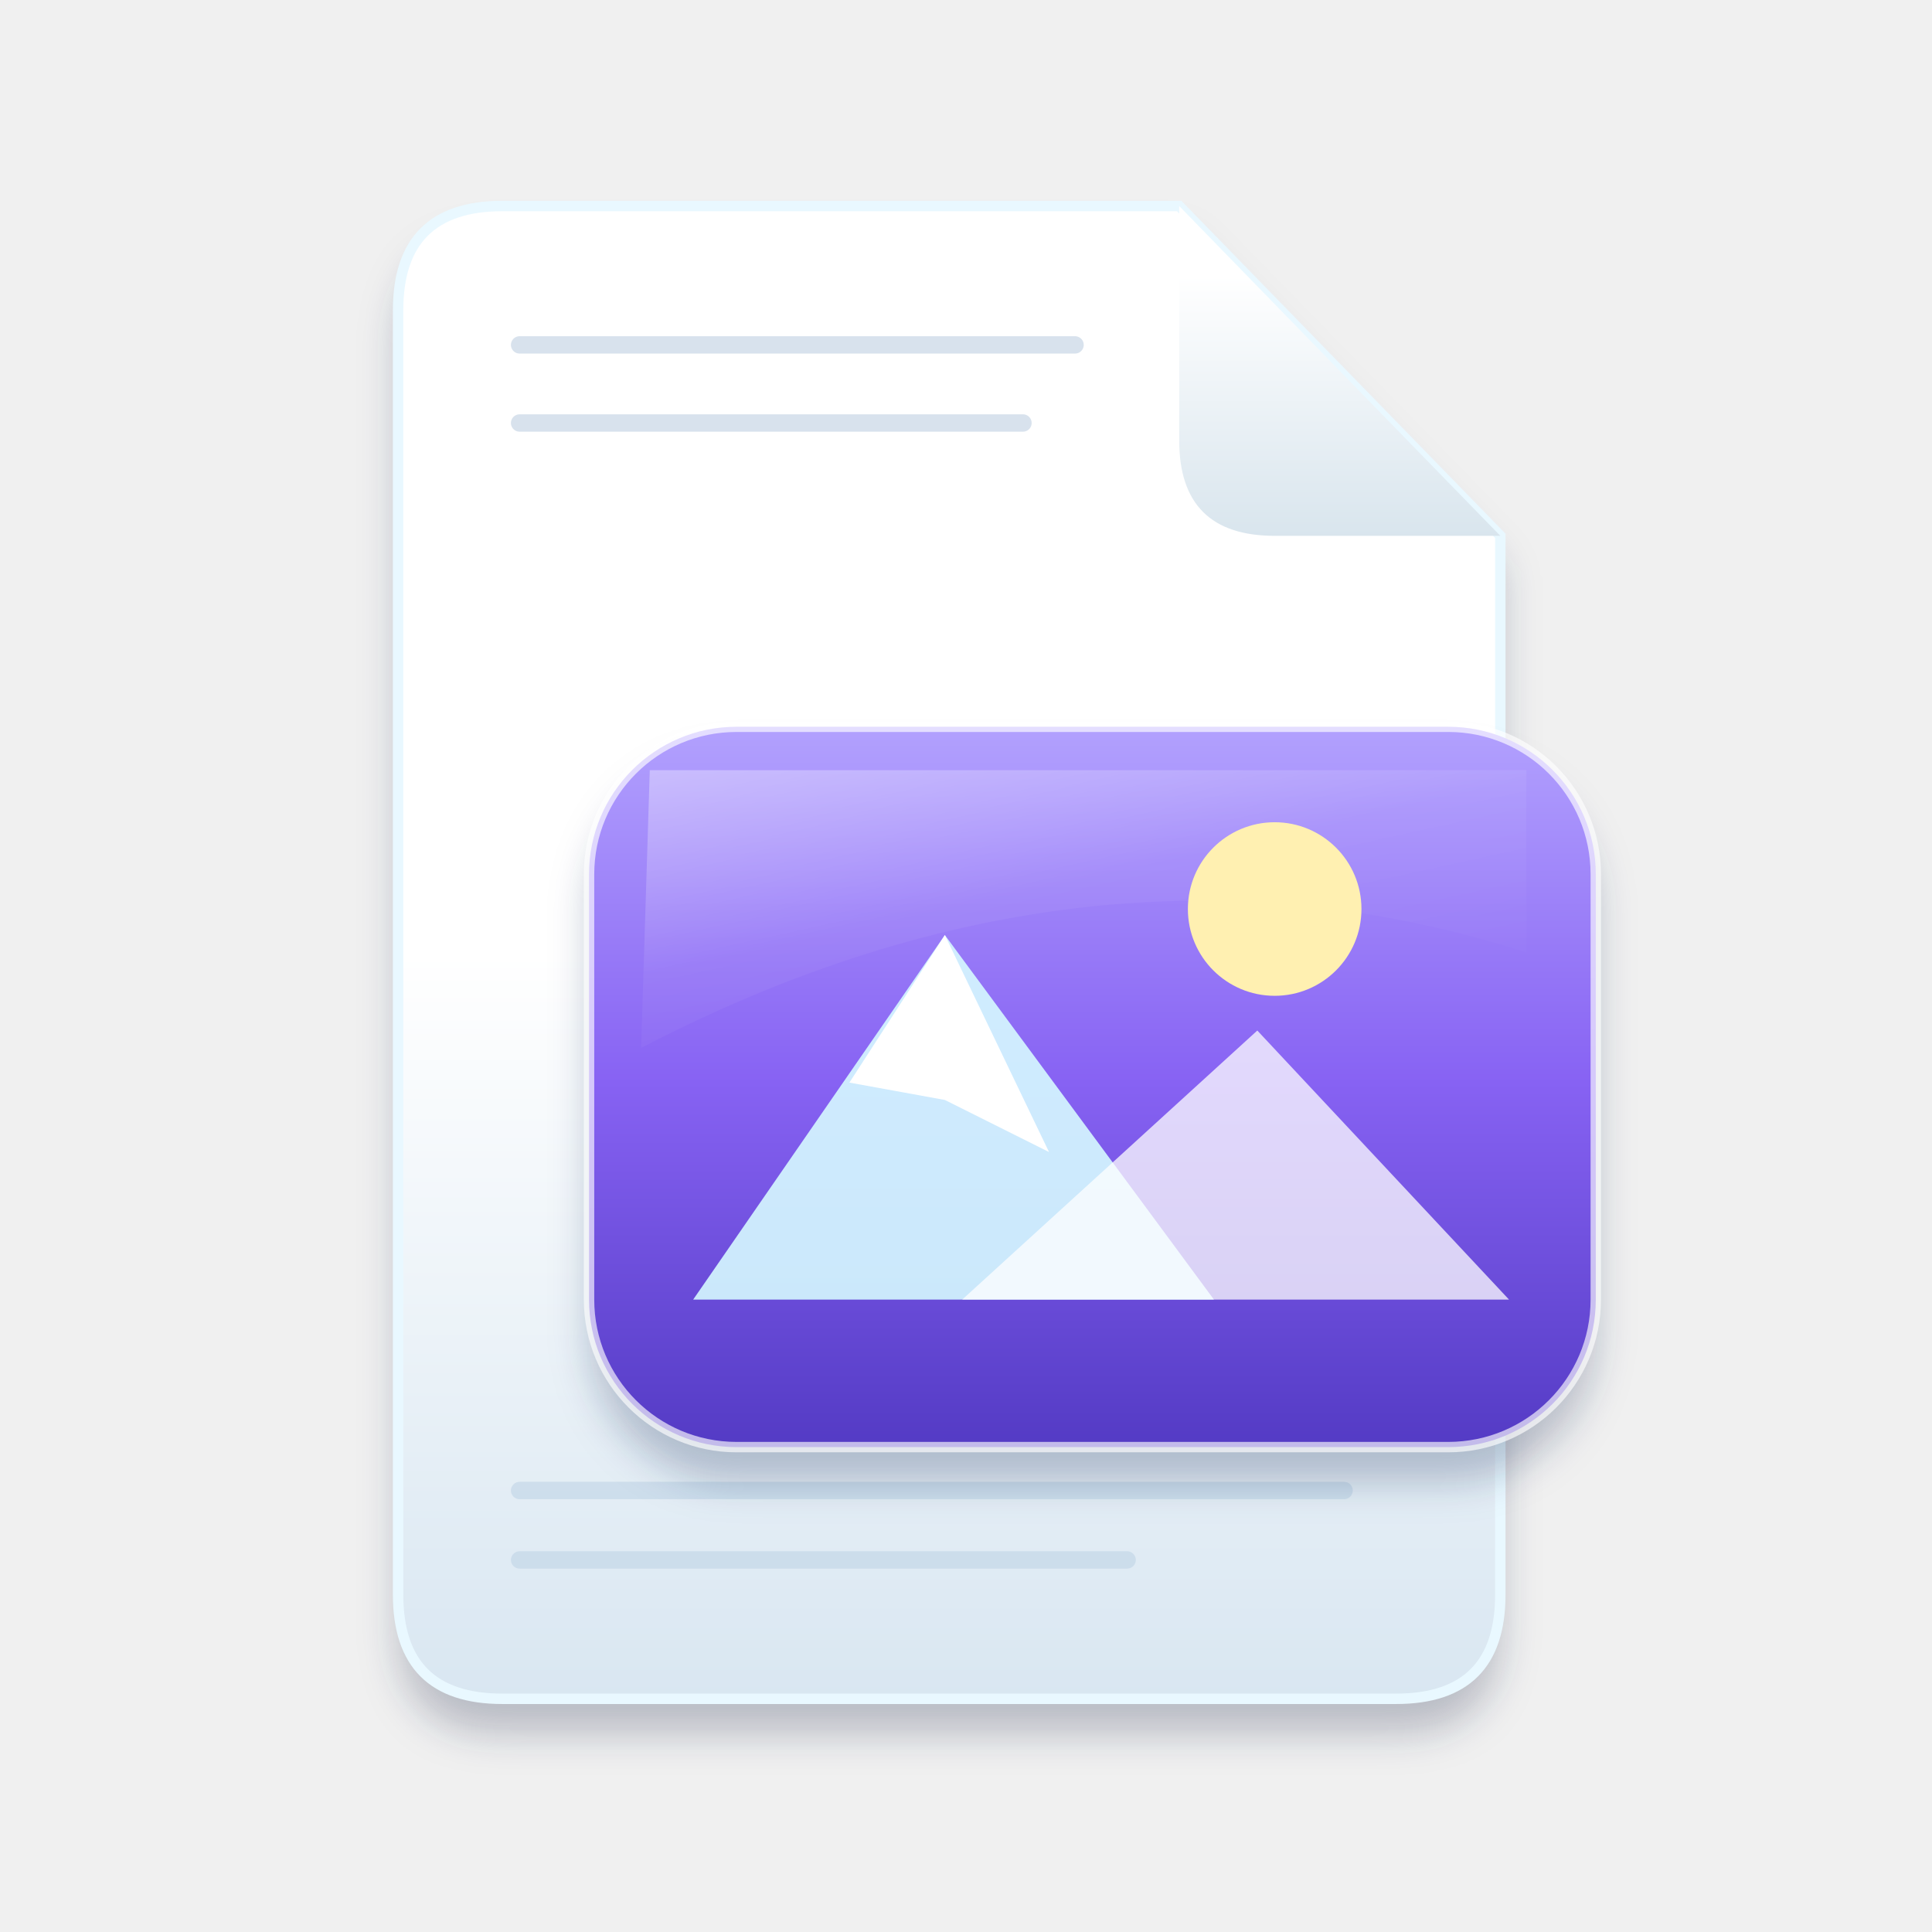
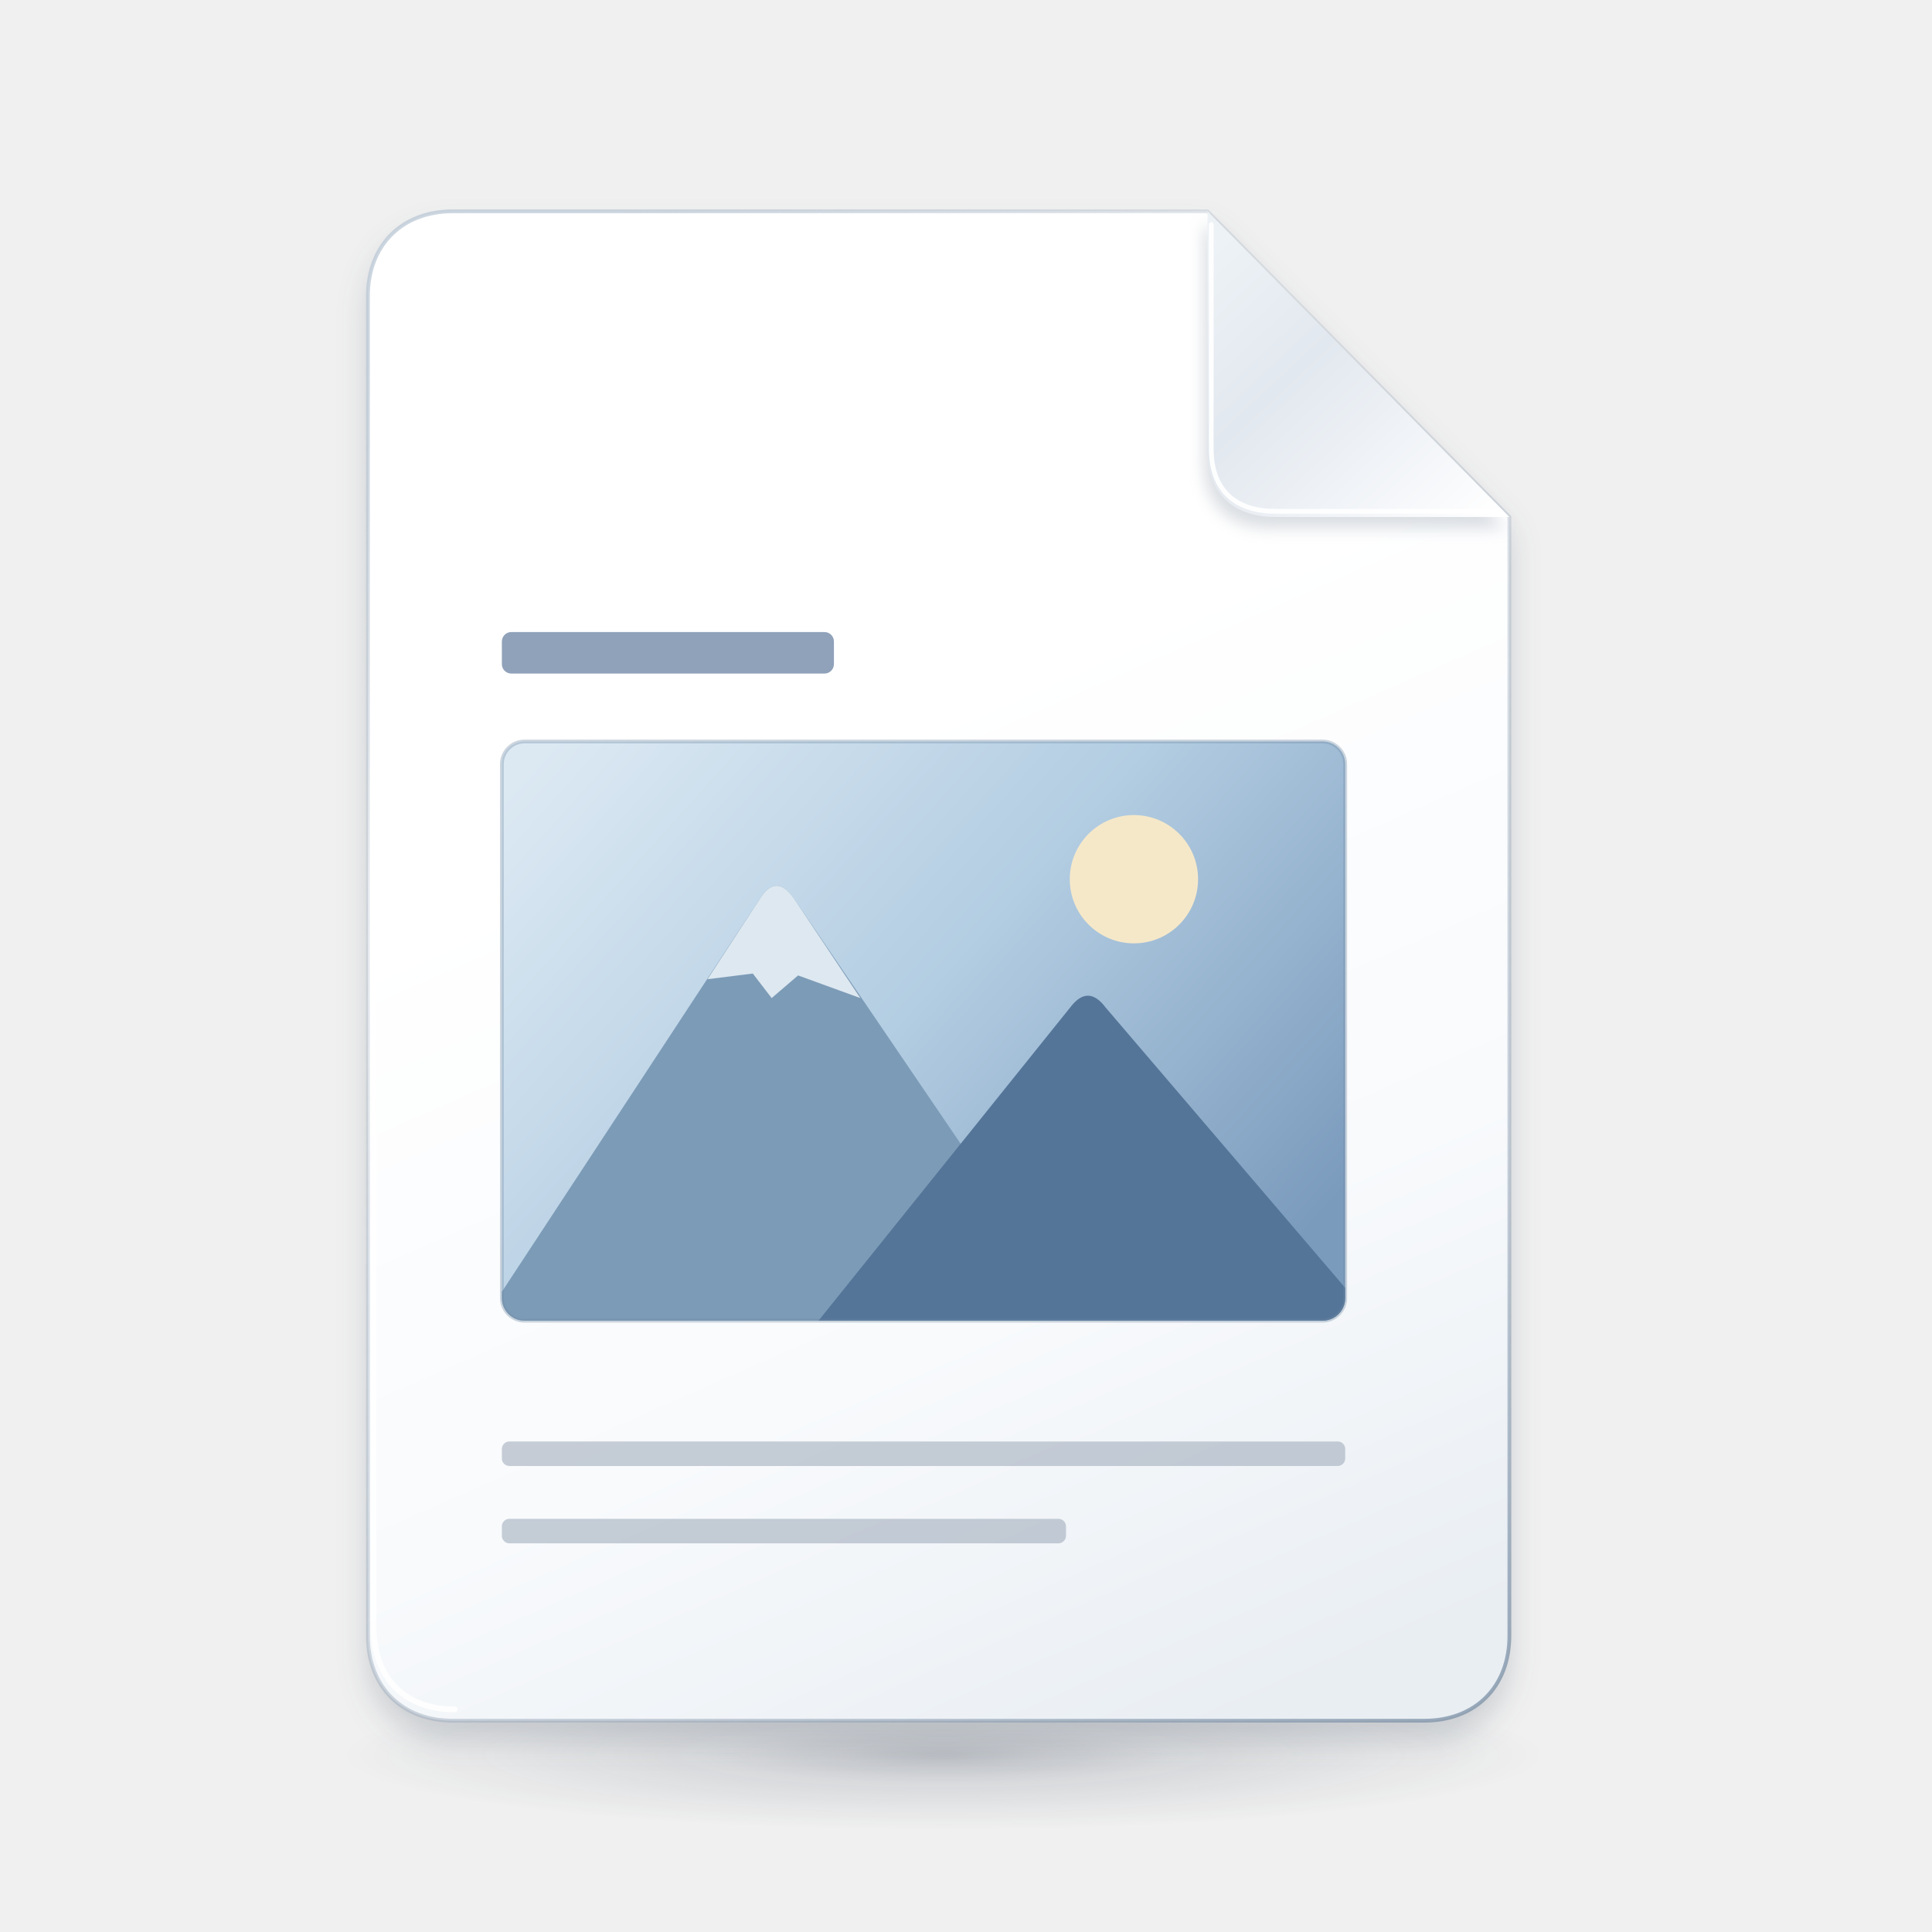
- <svg xmlns="http://www.w3.org/2000/svg" viewBox="0 0 256 256">
+ <svg xmlns="http://www.w3.org/2000/svg" width="1024" height="1024" viewBox="0 0 1024 1024">
  <defs>
-     <linearGradient id="tile" gradientUnits="userSpaceOnUse" x1="0" y1="0" x2="0" y2="256">
-       <stop offset="0.000" stop-color="#baa1ff" />
-       <stop offset="0.500" stop-color="#8b5af1" />
-       <stop offset="1.000" stop-color="#5735b6" />
-     </linearGradient>
-     <linearGradient id="glass" gradientUnits="userSpaceOnUse" x1="0" y1="70" x2="0" y2="215">
-       <stop offset="0.000" stop-color="#c5ffff" />
-       <stop offset="0.500" stop-color="#49dafa" />
-       <stop offset="1.000" stop-color="#0871da" />
-     </linearGradient>
-     <linearGradient id="ice" gradientUnits="userSpaceOnUse" x1="0" y1="50" x2="0" y2="205">
-       <stop offset="0.000" stop-color="#ffffff" />
-       <stop offset="0.500" stop-color="#d4f9ff" />
-       <stop offset="1.000" stop-color="#74c9ed" />
-     </linearGradient>
-     <linearGradient id="paper" gradientUnits="userSpaceOnUse" x1="0" y1="40" x2="0" y2="216">
-       <stop offset="0.000" stop-color="#ffffff" />
-       <stop offset="0.500" stop-color="#ffffff" />
-       <stop offset="1.000" stop-color="#d8e6f1" />
-     </linearGradient>
-     <linearGradient id="edge" gradientUnits="userSpaceOnUse" x1="0" y1="50" x2="0" y2="210">
-       <stop offset="0.000" stop-color="#fff" />
-       <stop offset="0.500" stop-color="#99bad0" />
-       <stop offset="1.000" stop-color="#edfaff" />
-     </linearGradient>
-     <linearGradient id="dark" gradientUnits="userSpaceOnUse" x1="0" y1="45" x2="0" y2="200">
-       <stop offset="0.000" stop-color="#626f80" />
-       <stop offset="0.500" stop-color="#202b40" />
-       <stop offset="1.000" stop-color="#101827" />
-     </linearGradient>
-     <linearGradient id="violet" gradientUnits="userSpaceOnUse" x1="0" y1="55" x2="0" y2="205">
-       <stop offset="0.000" stop-color="#ffdbff" />
-       <stop offset="0.500" stop-color="#ad9cff" />
-       <stop offset="1.000" stop-color="#6655e2" />
-     </linearGradient>
-     <linearGradient id="gold" gradientUnits="userSpaceOnUse" x1="0" y1="60" x2="0" y2="210">
-       <stop offset="0.000" stop-color="#fff5c3" />
-       <stop offset="0.500" stop-color="#ffc663" />
-       <stop offset="1.000" stop-color="#de7a13" />
-     </linearGradient>
-     <linearGradient id="mint" gradientUnits="userSpaceOnUse" x1="0" y1="70" x2="0" y2="215">
-       <stop offset="0.000" stop-color="#cbfff0" />
-       <stop offset="0.500" stop-color="#44e1bb" />
-       <stop offset="1.000" stop-color="#07998c" />
-     </linearGradient>
-     <radialGradient id="light" cx=".3" cy="0" r="1">
-       <stop stop-color="#fff" stop-opacity=".4" />
-       <stop offset=".7" stop-color="#fff" stop-opacity="0" />
-     </radialGradient>
-     <linearGradient id="rim" x2=".1" y2="1">
-       <stop stop-color="#fff" stop-opacity=".8" />
-       <stop offset=".5" stop-color="#fff" stop-opacity=".08" />
-       <stop offset="1" stop-color="#fff" stop-opacity=".32" />
-     </linearGradient>
-     <linearGradient id="sheen" x2=".7" y2="1">
-       <stop stop-color="#fff" stop-opacity=".65" />
-       <stop offset=".5" stop-color="#fff" stop-opacity=".1" />
-       <stop offset="1" stop-color="#fff" stop-opacity="0" />
-     </linearGradient>
-     <filter id="shadow" x="-40%" y="-40%" width="180%" height="200%">
+     <linearGradient id="tile-files" gradientUnits="userSpaceOnUse" x1="400" y1="100" x2="640" y2="924">
+       <stop offset="0" stop-color="#50bdf0" stop-opacity="1" />
+       <stop offset="0.24" stop-color="#258ddd" stop-opacity="1" />
+       <stop offset="0.63" stop-color="#2169c8" stop-opacity="1" />
+       <stop offset="1" stop-color="#254caa" stop-opacity="1" />
+     </linearGradient>
+     <linearGradient id="tile-settings" gradientUnits="userSpaceOnUse" x1="350" y1="100" x2="650" y2="924">
+       <stop offset="0" stop-color="#8495ba" stop-opacity="1" />
+       <stop offset="0.28" stop-color="#60749c" stop-opacity="1" />
+       <stop offset="0.65" stop-color="#39496f" stop-opacity="1" />
+       <stop offset="1" stop-color="#252e4b" stop-opacity="1" />
+     </linearGradient>
+     <linearGradient id="glass" gradientUnits="userSpaceOnUse" x1="300" y1="300" x2="700" y2="830">
+       <stop offset="0" stop-color="#f2fcff" stop-opacity="0.84" />
+       <stop offset="0.22" stop-color="#c6edff" stop-opacity="0.53" />
+       <stop offset="0.57" stop-color="#8acdf3" stop-opacity="0.28" />
+       <stop offset="0.82" stop-color="#82c9f0" stop-opacity="0.32" />
+       <stop offset="1" stop-color="#b2e8ff" stop-opacity="0.74" />
+     </linearGradient>
+     <linearGradient id="folder-back" gradientUnits="userSpaceOnUse" x1="420" y1="150" x2="570" y2="860">
+       <stop offset="0" stop-color="#b9e6fb" stop-opacity="1" />
+       <stop offset="0.3" stop-color="#8acaf1" stop-opacity="1" />
+       <stop offset="0.72" stop-color="#549ad5" stop-opacity="1" />
+       <stop offset="1" stop-color="#3a79b5" stop-opacity="1" />
+     </linearGradient>
+     <linearGradient id="folder-front" gradientUnits="userSpaceOnUse" x1="430" y1="350" x2="560" y2="870">
+       <stop offset="0" stop-color="#c7edfc" stop-opacity="1" />
+       <stop offset="0.14" stop-color="#aedffa" stop-opacity="1" />
+       <stop offset="0.52" stop-color="#8dc9ef" stop-opacity="1" />
+       <stop offset="0.88" stop-color="#7ab9e5" stop-opacity="1" />
+       <stop offset="1" stop-color="#6ba8d7" stop-opacity="1" />
+     </linearGradient>
+     <linearGradient id="rim" gradientUnits="userSpaceOnUse" x1="380" y1="180" x2="600" y2="850">
+       <stop offset="0" stop-color="#ffffff" stop-opacity="0.94" />
+       <stop offset="0.26" stop-color="#f4fcff" stop-opacity="0.43" />
+       <stop offset="0.57" stop-color="#c1def8" stop-opacity="0.07" />
+       <stop offset="0.85" stop-color="#c4e3fd" stop-opacity="0.12" />
+       <stop offset="1" stop-color="#def4ff" stop-opacity="0.28" />
+     </linearGradient>
+     <linearGradient id="glass-rim" gradientUnits="userSpaceOnUse" x1="300" y1="280" x2="700" y2="810">
+       <stop offset="0" stop-color="#fff" stop-opacity="1" />
+       <stop offset="0.23" stop-color="#effaff" stop-opacity="0.78" />
+       <stop offset="0.53" stop-color="#c0ddff" stop-opacity="0.25" />
+       <stop offset="0.78" stop-color="#5d83b1" stop-opacity="0.52" />
+       <stop offset="1" stop-color="#c9e6ff" stop-opacity="0.9" />
+     </linearGradient>
+     <linearGradient id="glass-bottom" gradientUnits="userSpaceOnUse" x1="0" y1="450" x2="0" y2="810">
+       <stop offset="0" stop-color="#d4edff" stop-opacity="0.0" />
+       <stop offset="0.6" stop-color="#b4daff" stop-opacity="0.0" />
+       <stop offset="0.85" stop-color="#b0dcff" stop-opacity="0.17" />
+       <stop offset="1" stop-color="#e1f4ff" stop-opacity="0.6" />
+     </linearGradient>
+     <linearGradient id="inner-rim" gradientUnits="userSpaceOnUse" x1="0" y1="370" x2="0" y2="652">
+       <stop offset="0" stop-color="#274b76" stop-opacity="0.6" />
+       <stop offset="0.28" stop-color="#7dadd1" stop-opacity="0.24" />
+       <stop offset="0.56" stop-color="#c7e7ff" stop-opacity="0.2" />
+       <stop offset="1" stop-color="#e8f9ff" stop-opacity="0.62" />
+     </linearGradient>
+     <radialGradient id="top-light" gradientUnits="userSpaceOnUse" cx="0" cy="0" r="1" gradientTransform="translate(340 120) scale(720 680)">
+       <stop offset="0" stop-color="#f1fcff" stop-opacity="0.43" />
+       <stop offset="0.43" stop-color="#d3eeff" stop-opacity="0.1" />
+       <stop offset="1" stop-color="#d3eeff" stop-opacity="0" />
+     </radialGradient>
+     <radialGradient id="bottom-shade" gradientUnits="userSpaceOnUse" cx="0" cy="0" r="1" gradientTransform="translate(820 890) scale(720 560)">
+       <stop offset="0" stop-color="#12244b" stop-opacity="0.32" />
+       <stop offset="1" stop-color="#12244b" stop-opacity="0" />
+     </radialGradient>
+     <radialGradient id="glass-glow" gradientUnits="userSpaceOnUse" cx="0" cy="0" r="1" gradientTransform="translate(335 366) scale(510 500)">
+       <stop offset="0" stop-color="#ffffff" stop-opacity="0.52" />
+       <stop offset="0.42" stop-color="#e7faff" stop-opacity="0.13" />
+       <stop offset="1" stop-color="#e7faff" stop-opacity="0" />
+     </radialGradient>
+     <radialGradient id="edge-glow" gradientUnits="userSpaceOnUse" cx="0" cy="0" r="1" gradientTransform="translate(295 325) scale(360 260)">
+       <stop offset="0" stop-color="#ffffff" stop-opacity="0.85" />
+       <stop offset="0.28" stop-color="#effaff" stop-opacity="0.28" />
+       <stop offset="0.65" stop-color="#d6ebff" stop-opacity="0.03" />
+       <stop offset="1" stop-color="#d6ebff" stop-opacity="0.0" />
+     </radialGradient>
+     <radialGradient id="glass-caustic" gradientUnits="userSpaceOnUse" cx="0" cy="0" r="1" gradientTransform="translate(544 753) scale(246 44)">
+       <stop offset="0" stop-color="#d2ebff" stop-opacity="0.5" />
+       <stop offset="0.24" stop-color="#a3d3ff" stop-opacity="0.14" />
+       <stop offset="1" stop-color="#7ebeff" stop-opacity="0.0" />
+     </radialGradient>
+     <radialGradient id="gear-refraction" gradientUnits="userSpaceOnUse" cx="0" cy="0" r="1" gradientTransform="translate(345 673) scale(223 163)">
+       <stop offset="0" stop-color="#9edcf6" stop-opacity="0.5" />
+       <stop offset="0.44" stop-color="#a9d6f5" stop-opacity="0.1" />
+       <stop offset="1" stop-color="#94c9f3" stop-opacity="0" />
+     </radialGradient>
+     <radialGradient id="ground" cx=".5" cy=".5" r=".5">
+       <stop stop-color="#14233b" stop-opacity=".24" />
+       <stop offset=".38" stop-color="#14233b" stop-opacity=".11" />
+       <stop offset="1" stop-color="#14233b" stop-opacity="0" />
+     </radialGradient>
+     <linearGradient id="paper" gradientUnits="userSpaceOnUse" x1="300" y1="120" x2="650" y2="914">
+       <stop offset="0" stop-color="#ffffff" stop-opacity="1" />
+       <stop offset="0.35" stop-color="#ffffff" stop-opacity="1" />
+       <stop offset="0.72" stop-color="#f8fafc" stop-opacity="1" />
+       <stop offset="1" stop-color="#e9eef3" stop-opacity="1" />
+     </linearGradient>
+     <linearGradient id="paper-fold" gradientUnits="userSpaceOnUse" x1="650" y1="125" x2="790" y2="275">
+       <stop offset="0" stop-color="#edf2f6" stop-opacity="1" />
+       <stop offset="0.38" stop-color="#e2e8ef" stop-opacity="1" />
+       <stop offset="0.8" stop-color="#f5f7fa" stop-opacity="1" />
+       <stop offset="1" stop-color="#ffffff" stop-opacity="1" />
+     </linearGradient>
+     <linearGradient id="paper-edge" gradientUnits="userSpaceOnUse" x1="240" y1="160" x2="770" y2="910">
+       <stop offset="0" stop-color="#bbc8d5" stop-opacity="0.75" />
+       <stop offset="0.25" stop-color="#a4b2c2" stop-opacity="0.25" />
+       <stop offset="0.75" stop-color="#9baabc" stop-opacity="0.55" />
+       <stop offset="1" stop-color="#7c91a7" stop-opacity="0.75" />
+     </linearGradient>
+     <linearGradient id="bin" gradientUnits="userSpaceOnUse" x1="175" y1="0" x2="845" y2="0">
+       <stop offset="0" stop-color="#838f9a" stop-opacity="0.88" />
+       <stop offset="0.1" stop-color="#b5bfc7" stop-opacity="0.81" />
+       <stop offset="0.24" stop-color="#e6ebed" stop-opacity="0.87" />
+       <stop offset="0.43" stop-color="#d2dade" stop-opacity="0.77" />
+       <stop offset="0.66" stop-color="#b1bdc5" stop-opacity="0.82" />
+       <stop offset="0.84" stop-color="#8d9ba7" stop-opacity="0.91" />
+       <stop offset="1" stop-color="#6e7d8b" stop-opacity="0.92" />
+     </linearGradient>
+     <linearGradient id="bin-shade" gradientUnits="userSpaceOnUse" x1="0" y1="260" x2="0" y2="888">
+       <stop offset="0" stop-color="#f5f8fa" stop-opacity="0.42" />
+       <stop offset="0.22" stop-color="#f5f8fa" stop-opacity="0" />
+       <stop offset="0.72" stop-color="#334452" stop-opacity="0.03" />
+       <stop offset="1" stop-color="#344757" stop-opacity="0.26" />
+     </linearGradient>
+     <linearGradient id="metal" gradientUnits="userSpaceOnUse" x1="240" y1="220" x2="730" y2="830">
+       <stop offset="0" stop-color="#c9d3dc" stop-opacity="1" />
+       <stop offset="0.1" stop-color="#f9fcff" stop-opacity="1" />
+       <stop offset="0.25" stop-color="#a8b6c3" stop-opacity="1" />
+       <stop offset="0.51" stop-color="#d4dfe6" stop-opacity="1" />
+       <stop offset="0.79" stop-color="#edf3f7" stop-opacity="1" />
+       <stop offset="1" stop-color="#738699" stop-opacity="1" />
+     </linearGradient>
+     <linearGradient id="lens" gradientUnits="userSpaceOnUse" x1="350" y1="300" x2="670" y2="750">
+       <stop offset="0" stop-color="#effaff" stop-opacity="0.93" />
+       <stop offset="0.3" stop-color="#d1ebff" stop-opacity="0.84" />
+       <stop offset="0.57" stop-color="#a2c4eb" stop-opacity="0.9" />
+       <stop offset="1" stop-color="#81a9d9" stop-opacity="0.96" />
+     </linearGradient>
+     <radialGradient id="lens-reflection" gradientUnits="userSpaceOnUse" cx="0" cy="0" r="1" gradientTransform="translate(425 352) scale(255 285)">
+       <stop offset="0" stop-color="#ffffff" stop-opacity="0.82" />
+       <stop offset="0.35" stop-color="#edfaff" stop-opacity="0.23" />
+       <stop offset="0.75" stop-color="#d7edff" stop-opacity="0.03" />
+       <stop offset="1" stop-color="#d7edff" stop-opacity="0.15" />
+     </radialGradient>
+     <linearGradient id="slot" gradientUnits="userSpaceOnUse" x1="320" y1="300" x2="680" y2="760">
+       <stop offset="0" stop-color="#18304d" stop-opacity="0.8" />
+       <stop offset="0.2" stop-color="#294664" stop-opacity="0.67" />
+       <stop offset="0.55" stop-color="#284c73" stop-opacity="0.54" />
+       <stop offset="1" stop-color="#92b3d4" stop-opacity="0.42" />
+     </linearGradient>
+     <linearGradient id="impression" gradientUnits="userSpaceOnUse" x1="0" y1="450" x2="0" y2="740">
+       <stop offset="0" stop-color="#4683b4" stop-opacity="0.98" />
+       <stop offset="0.35" stop-color="#4683b4" stop-opacity="0.87" />
+       <stop offset="1" stop-color="#4683b4" stop-opacity="0.7" />
+     </linearGradient>
+     <linearGradient id="folder-lip" gradientUnits="userSpaceOnUse" x1="0" y1="351" x2="0" y2="375">
+       <stop offset="0" stop-color="#f8fdff" stop-opacity="0.9" />
+       <stop offset="0.2" stop-color="#e5f5ff" stop-opacity="0.8" />
+       <stop offset="0.65" stop-color="#bce0f8" stop-opacity="0.25" />
+       <stop offset="1" stop-color="#6b9dc6" stop-opacity="0.1" />
+     </linearGradient>
+     <radialGradient id="folder-volume" gradientUnits="userSpaceOnUse" cx="0" cy="0" r="1" gradientTransform="translate(510 570) scale(470 420)">
+       <stop offset="0" stop-color="#1f568a" stop-opacity="0.0" />
+       <stop offset="0.86" stop-color="#1f568a" stop-opacity="0.0" />
+       <stop offset="1" stop-color="#1f568a" stop-opacity="0.2" />
+     </radialGradient>
+     <linearGradient id="bin-inside" gradientUnits="userSpaceOnUse" x1="400" y1="210" x2="560" y2="400">
+       <stop offset="0" stop-color="#6c7c8b" stop-opacity="1" />
+       <stop offset="0.32" stop-color="#8b9aa7" stop-opacity="1" />
+       <stop offset="0.7" stop-color="#c4cfd7" stop-opacity="1" />
+       <stop offset="1" stop-color="#e7edf1" stop-opacity="1" />
+     </linearGradient>
+     <filter id="wide" x="-50%" y="-60%" width="200%" height="240%" color-interpolation-filters="sRGB">
+       <feGaussianBlur stdDeviation="18" />
+     </filter>
+     <filter id="contact" x="-50%" y="-60%" width="200%" height="240%" color-interpolation-filters="sRGB">
+       <feGaussianBlur stdDeviation="8" />
+     </filter>
+     <filter id="soft" x="-50%" y="-60%" width="200%" height="240%" color-interpolation-filters="sRGB">
      <feGaussianBlur stdDeviation="4" />
    </filter>
-     <filter id="layer" x="-40%" y="-40%" width="180%" height="200%">
-       <feGaussianBlur stdDeviation="2.2" />
-     </filter>
-     <clipPath id="clip">
-       <path d="M246.000,128.000L245.999,137.243L245.996,141.072L245.990,144.009L245.982,146.485L245.972,148.667L245.960,150.639L245.946,152.451L245.929,154.138L245.910,155.723L245.889,157.220L245.866,158.645L245.840,160.005L245.812,161.309L245.782,162.564L245.750,163.773L245.716,164.943L245.679,166.076L245.640,167.176L245.599,168.245L245.555,169.285L245.510,170.299L245.462,171.289L245.412,172.255L245.360,173.200L245.305,174.125L245.248,175.031L245.189,175.919L245.128,176.790L245.065,177.645L244.999,178.484L244.931,179.309L244.861,180.119L244.788,180.917L244.714,181.701L244.637,182.473L244.558,183.234L244.476,183.983L244.393,184.721L244.307,185.448L244.218,186.166L244.128,186.873L244.035,187.571L243.940,188.260L243.843,188.940L243.744,189.612L243.642,190.274L243.538,190.929L243.432,191.576L243.323,192.215L243.212,192.847L243.099,193.471L242.984,194.089L242.866,194.699L242.746,195.302L242.624,195.899L242.499,196.490L242.372,197.074L242.243,197.652L242.112,198.224L241.978,198.790L241.842,199.350L241.704,199.904L241.563,200.453L241.420,200.996L241.275,201.534L241.127,202.067L240.977,202.595L240.825,203.117L240.670,203.635L240.513,204.147L240.354,204.655L240.192,205.157L240.028,205.656L239.862,206.149L239.693,206.638L239.522,207.123L239.349,207.603L239.173,208.078L238.995,208.550L238.815,209.017L238.632,209.480L238.446,209.939L238.259,210.393L238.069,210.844L237.876,211.291L237.681,211.733L237.484,212.172L237.284,212.607L237.082,213.038L236.877,213.466L236.670,213.889L236.461,214.309L236.249,214.726L236.034,215.138L235.818,215.548L235.598,215.953L235.376,216.355L235.152,216.754L234.925,217.149L234.696,217.541L234.464,217.929L234.230,218.314L233.993,218.696L233.754,219.074L233.512,219.449L233.267,219.821L233.020,220.190L232.771,220.555L232.519,220.918L232.264,221.277L232.007,221.633L231.747,221.986L231.484,222.335L231.219,222.682L230.951,223.026L230.681,223.367L230.408,223.704L230.132,224.039L229.854,224.371L229.573,224.699L229.289,225.025L229.002,225.348L228.713,225.668L228.421,225.986L228.126,226.300L227.829,226.611L227.529,226.920L227.226,227.226L226.920,227.529L226.611,227.829L226.300,228.126L225.986,228.421L225.668,228.713L225.348,229.002L225.025,229.289L224.699,229.573L224.371,229.854L224.039,230.132L223.704,230.408L223.367,230.681L223.026,230.951L222.682,231.219L222.335,231.484L221.986,231.747L221.633,232.007L221.277,232.264L220.918,232.519L220.555,232.771L220.190,233.020L219.821,233.267L219.449,233.512L219.074,233.754L218.696,233.993L218.314,234.230L217.929,234.464L217.541,234.696L217.149,234.925L216.754,235.152L216.355,235.376L215.953,235.598L215.548,235.818L215.138,236.034L214.726,236.249L214.309,236.461L213.889,236.670L213.466,236.877L213.038,237.082L212.607,237.284L212.172,237.484L211.733,237.681L211.291,237.876L210.844,238.069L210.393,238.259L209.939,238.446L209.480,238.632L209.017,238.815L208.550,238.995L208.078,239.173L207.603,239.349L207.123,239.522L206.638,239.693L206.149,239.862L205.656,240.028L205.157,240.192L204.655,240.354L204.147,240.513L203.635,240.670L203.117,240.825L202.595,240.977L202.067,241.127L201.534,241.275L200.996,241.420L200.453,241.563L199.904,241.704L199.350,241.842L198.790,241.978L198.224,242.112L197.652,242.243L197.074,242.372L196.490,242.499L195.899,242.624L195.302,242.746L194.699,242.866L194.089,242.984L193.471,243.099L192.847,243.212L192.215,243.323L191.576,243.432L190.929,243.538L190.274,243.642L189.612,243.744L188.940,243.843L188.260,243.940L187.571,244.035L186.873,244.128L186.166,244.218L185.448,244.307L184.721,244.393L183.983,244.476L183.234,244.558L182.473,244.637L181.701,244.714L180.917,244.788L180.119,244.861L179.309,244.931L178.484,244.999L177.645,245.065L176.790,245.128L175.919,245.189L175.031,245.248L174.125,245.305L173.200,245.360L172.255,245.412L171.289,245.462L170.299,245.510L169.285,245.555L168.245,245.599L167.176,245.640L166.076,245.679L164.943,245.716L163.773,245.750L162.564,245.782L161.309,245.812L160.005,245.840L158.645,245.866L157.220,245.889L155.723,245.910L154.138,245.929L152.451,245.946L150.639,245.960L148.667,245.972L146.485,245.982L144.009,245.990L141.072,245.996L137.243,245.999L128.000,246.000L118.757,245.999L114.928,245.996L111.991,245.990L109.515,245.982L107.333,245.972L105.361,245.960L103.549,245.946L101.862,245.929L100.277,245.910L98.780,245.889L97.355,245.866L95.995,245.840L94.691,245.812L93.436,245.782L92.227,245.750L91.057,245.716L89.924,245.679L88.824,245.640L87.755,245.599L86.715,245.555L85.701,245.510L84.711,245.462L83.745,245.412L82.800,245.360L81.875,245.305L80.969,245.248L80.081,245.189L79.210,245.128L78.355,245.065L77.516,244.999L76.691,244.931L75.881,244.861L75.083,244.788L74.299,244.714L73.527,244.637L72.766,244.558L72.017,244.476L71.279,244.393L70.552,244.307L69.834,244.218L69.127,244.128L68.429,244.035L67.740,243.940L67.060,243.843L66.388,243.744L65.726,243.642L65.071,243.538L64.424,243.432L63.785,243.323L63.153,243.212L62.529,243.099L61.911,242.984L61.301,242.866L60.698,242.746L60.101,242.624L59.510,242.499L58.926,242.372L58.348,242.243L57.776,242.112L57.210,241.978L56.650,241.842L56.096,241.704L55.547,241.563L55.004,241.420L54.466,241.275L53.933,241.127L53.405,240.977L52.883,240.825L52.365,240.670L51.853,240.513L51.345,240.354L50.843,240.192L50.344,240.028L49.851,239.862L49.362,239.693L48.877,239.522L48.397,239.349L47.922,239.173L47.450,238.995L46.983,238.815L46.520,238.632L46.061,238.446L45.607,238.259L45.156,238.069L44.709,237.876L44.267,237.681L43.828,237.484L43.393,237.284L42.962,237.082L42.534,236.877L42.111,236.670L41.691,236.461L41.274,236.249L40.862,236.034L40.452,235.818L40.047,235.598L39.645,235.376L39.246,235.152L38.851,234.925L38.459,234.696L38.071,234.464L37.686,234.230L37.304,233.993L36.926,233.754L36.551,233.512L36.179,233.267L35.810,233.020L35.445,232.771L35.082,232.519L34.723,232.264L34.367,232.007L34.014,231.747L33.665,231.484L33.318,231.219L32.974,230.951L32.633,230.681L32.296,230.408L31.961,230.132L31.629,229.854L31.301,229.573L30.975,229.289L30.652,229.002L30.332,228.713L30.014,228.421L29.700,228.126L29.389,227.829L29.080,227.529L28.774,227.226L28.471,226.920L28.171,226.611L27.874,226.300L27.579,225.986L27.287,225.668L26.998,225.348L26.711,225.025L26.427,224.699L26.146,224.371L25.868,224.039L25.592,223.704L25.319,223.367L25.049,223.026L24.781,222.682L24.516,222.335L24.253,221.986L23.993,221.633L23.736,221.277L23.481,220.918L23.229,220.555L22.980,220.190L22.733,219.821L22.488,219.449L22.246,219.074L22.007,218.696L21.770,218.314L21.536,217.929L21.304,217.541L21.075,217.149L20.848,216.754L20.624,216.355L20.402,215.953L20.182,215.548L19.966,215.138L19.751,214.726L19.539,214.309L19.330,213.889L19.123,213.466L18.918,213.038L18.716,212.607L18.516,212.172L18.319,211.733L18.124,211.291L17.931,210.844L17.741,210.393L17.554,209.939L17.368,209.480L17.185,209.017L17.005,208.550L16.827,208.078L16.651,207.603L16.478,207.123L16.307,206.638L16.138,206.149L15.972,205.656L15.808,205.157L15.646,204.655L15.487,204.147L15.330,203.635L15.175,203.117L15.023,202.595L14.873,202.067L14.725,201.534L14.580,200.996L14.437,200.453L14.296,199.904L14.158,199.350L14.022,198.790L13.888,198.224L13.757,197.652L13.628,197.074L13.501,196.490L13.376,195.899L13.254,195.302L13.134,194.699L13.016,194.089L12.901,193.471L12.788,192.847L12.677,192.215L12.568,191.576L12.462,190.929L12.358,190.274L12.256,189.612L12.157,188.940L12.060,188.260L11.965,187.571L11.872,186.873L11.782,186.166L11.693,185.448L11.607,184.721L11.524,183.983L11.442,183.234L11.363,182.473L11.286,181.701L11.212,180.917L11.139,180.119L11.069,179.309L11.001,178.484L10.935,177.645L10.872,176.790L10.811,175.919L10.752,175.031L10.695,174.125L10.640,173.200L10.588,172.255L10.538,171.289L10.490,170.299L10.445,169.285L10.401,168.245L10.360,167.176L10.321,166.076L10.284,164.943L10.250,163.773L10.218,162.564L10.188,161.309L10.160,160.005L10.134,158.645L10.111,157.220L10.090,155.723L10.071,154.138L10.054,152.451L10.040,150.639L10.028,148.667L10.018,146.485L10.010,144.009L10.004,141.072L10.001,137.243L10.000,128.000L10.001,118.757L10.004,114.928L10.010,111.991L10.018,109.515L10.028,107.333L10.040,105.361L10.054,103.549L10.071,101.862L10.090,100.277L10.111,98.780L10.134,97.355L10.160,95.995L10.188,94.691L10.218,93.436L10.250,92.227L10.284,91.057L10.321,89.924L10.360,88.824L10.401,87.755L10.445,86.715L10.490,85.701L10.538,84.711L10.588,83.745L10.640,82.800L10.695,81.875L10.752,80.969L10.811,80.081L10.872,79.210L10.935,78.355L11.001,77.516L11.069,76.691L11.139,75.881L11.212,75.083L11.286,74.299L11.363,73.527L11.442,72.766L11.524,72.017L11.607,71.279L11.693,70.552L11.782,69.834L11.872,69.127L11.965,68.429L12.060,67.740L12.157,67.060L12.256,66.388L12.358,65.726L12.462,65.071L12.568,64.424L12.677,63.785L12.788,63.153L12.901,62.529L13.016,61.911L13.134,61.301L13.254,60.698L13.376,60.101L13.501,59.510L13.628,58.926L13.757,58.348L13.888,57.776L14.022,57.210L14.158,56.650L14.296,56.096L14.437,55.547L14.580,55.004L14.725,54.466L14.873,53.933L15.023,53.405L15.175,52.883L15.330,52.365L15.487,51.853L15.646,51.345L15.808,50.843L15.972,50.344L16.138,49.851L16.307,49.362L16.478,48.877L16.651,48.397L16.827,47.922L17.005,47.450L17.185,46.983L17.368,46.520L17.554,46.061L17.741,45.607L17.931,45.156L18.124,44.709L18.319,44.267L18.516,43.828L18.716,43.393L18.918,42.962L19.123,42.534L19.330,42.111L19.539,41.691L19.751,41.274L19.966,40.862L20.182,40.452L20.402,40.047L20.624,39.645L20.848,39.246L21.075,38.851L21.304,38.459L21.536,38.071L21.770,37.686L22.007,37.304L22.246,36.926L22.488,36.551L22.733,36.179L22.980,35.810L23.229,35.445L23.481,35.082L23.736,34.723L23.993,34.367L24.253,34.014L24.516,33.665L24.781,33.318L25.049,32.974L25.319,32.633L25.592,32.296L25.868,31.961L26.146,31.629L26.427,31.301L26.711,30.975L26.998,30.652L27.287,30.332L27.579,30.014L27.874,29.700L28.171,29.389L28.471,29.080L28.774,28.774L29.080,28.471L29.389,28.171L29.700,27.874L30.014,27.579L30.332,27.287L30.652,26.998L30.975,26.711L31.301,26.427L31.629,26.146L31.961,25.868L32.296,25.592L32.633,25.319L32.974,25.049L33.318,24.781L33.665,24.516L34.014,24.253L34.367,23.993L34.723,23.736L35.082,23.481L35.445,23.229L35.810,22.980L36.179,22.733L36.551,22.488L36.926,22.246L37.304,22.007L37.686,21.770L38.071,21.536L38.459,21.304L38.851,21.075L39.246,20.848L39.645,20.624L40.047,20.402L40.452,20.182L40.862,19.966L41.274,19.751L41.691,19.539L42.111,19.330L42.534,19.123L42.962,18.918L43.393,18.716L43.828,18.516L44.267,18.319L44.709,18.124L45.156,17.931L45.607,17.741L46.061,17.554L46.520,17.368L46.983,17.185L47.450,17.005L47.922,16.827L48.397,16.651L48.877,16.478L49.362,16.307L49.851,16.138L50.344,15.972L50.843,15.808L51.345,15.646L51.853,15.487L52.365,15.330L52.883,15.175L53.405,15.023L53.933,14.873L54.466,14.725L55.004,14.580L55.547,14.437L56.096,14.296L56.650,14.158L57.210,14.022L57.776,13.888L58.348,13.757L58.926,13.628L59.510,13.501L60.101,13.376L60.698,13.254L61.301,13.134L61.911,13.016L62.529,12.901L63.153,12.788L63.785,12.677L64.424,12.568L65.071,12.462L65.726,12.358L66.388,12.256L67.060,12.157L67.740,12.060L68.429,11.965L69.127,11.872L69.834,11.782L70.552,11.693L71.279,11.607L72.017,11.524L72.766,11.442L73.527,11.363L74.299,11.286L75.083,11.212L75.881,11.139L76.691,11.069L77.516,11.001L78.355,10.935L79.210,10.872L80.081,10.811L80.969,10.752L81.875,10.695L82.800,10.640L83.745,10.588L84.711,10.538L85.701,10.490L86.715,10.445L87.755,10.401L88.824,10.360L89.924,10.321L91.057,10.284L92.227,10.250L93.436,10.218L94.691,10.188L95.995,10.160L97.355,10.134L98.780,10.111L100.277,10.090L101.862,10.071L103.549,10.054L105.361,10.040L107.333,10.028L109.515,10.018L111.991,10.010L114.928,10.004L118.757,10.001L128.000,10.000L137.243,10.001L141.072,10.004L144.009,10.010L146.485,10.018L148.667,10.028L150.639,10.040L152.451,10.054L154.138,10.071L155.723,10.090L157.220,10.111L158.645,10.134L160.005,10.160L161.309,10.188L162.564,10.218L163.773,10.250L164.943,10.284L166.076,10.321L167.176,10.360L168.245,10.401L169.285,10.445L170.299,10.490L171.289,10.538L172.255,10.588L173.200,10.640L174.125,10.695L175.031,10.752L175.919,10.811L176.790,10.872L177.645,10.935L178.484,11.001L179.309,11.069L180.119,11.139L180.917,11.212L181.701,11.286L182.473,11.363L183.234,11.442L183.983,11.524L184.721,11.607L185.448,11.693L186.166,11.782L186.873,11.872L187.571,11.965L188.260,12.060L188.940,12.157L189.612,12.256L190.274,12.358L190.929,12.462L191.576,12.568L192.215,12.677L192.847,12.788L193.471,12.901L194.089,13.016L194.699,13.134L195.302,13.254L195.899,13.376L196.490,13.501L197.074,13.628L197.652,13.757L198.224,13.888L198.790,14.022L199.350,14.158L199.904,14.296L200.453,14.437L200.996,14.580L201.534,14.725L202.067,14.873L202.595,15.023L203.117,15.175L203.635,15.330L204.147,15.487L204.655,15.646L205.157,15.808L205.656,15.972L206.149,16.138L206.638,16.307L207.123,16.478L207.603,16.651L208.078,16.827L208.550,17.005L209.017,17.185L209.480,17.368L209.939,17.554L210.393,17.741L210.844,17.931L211.291,18.124L211.733,18.319L212.172,18.516L212.607,18.716L213.038,18.918L213.466,19.123L213.889,19.330L214.309,19.539L214.726,19.751L215.138,19.966L215.548,20.182L215.953,20.402L216.355,20.624L216.754,20.848L217.149,21.075L217.541,21.304L217.929,21.536L218.314,21.770L218.696,22.007L219.074,22.246L219.449,22.488L219.821,22.733L220.190,22.980L220.555,23.229L220.918,23.481L221.277,23.736L221.633,23.993L221.986,24.253L222.335,24.516L222.682,24.781L223.026,25.049L223.367,25.319L223.704,25.592L224.039,25.868L224.371,26.146L224.699,26.427L225.025,26.711L225.348,26.998L225.668,27.287L225.986,27.579L226.300,27.874L226.611,28.171L226.920,28.471L227.226,28.774L227.529,29.080L227.829,29.389L228.126,29.700L228.421,30.014L228.713,30.332L229.002,30.652L229.289,30.975L229.573,31.301L229.854,31.629L230.132,31.961L230.408,32.296L230.681,32.633L230.951,32.974L231.219,33.318L231.484,33.665L231.747,34.014L232.007,34.367L232.264,34.723L232.519,35.082L232.771,35.445L233.020,35.810L233.267,36.179L233.512,36.551L233.754,36.926L233.993,37.304L234.230,37.686L234.464,38.071L234.696,38.459L234.925,38.851L235.152,39.246L235.376,39.645L235.598,40.047L235.818,40.452L236.034,40.862L236.249,41.274L236.461,41.691L236.670,42.111L236.877,42.534L237.082,42.962L237.284,43.393L237.484,43.828L237.681,44.267L237.876,44.709L238.069,45.156L238.259,45.607L238.446,46.061L238.632,46.520L238.815,46.983L238.995,47.450L239.173,47.922L239.349,48.397L239.522,48.877L239.693,49.362L239.862,49.851L240.028,50.344L240.192,50.843L240.354,51.345L240.513,51.853L240.670,52.365L240.825,52.883L240.977,53.405L241.127,53.933L241.275,54.466L241.420,55.004L241.563,55.547L241.704,56.096L241.842,56.650L241.978,57.210L242.112,57.776L242.243,58.348L242.372,58.926L242.499,59.510L242.624,60.101L242.746,60.698L242.866,61.301L242.984,61.911L243.099,62.529L243.212,63.153L243.323,63.785L243.432,64.424L243.538,65.071L243.642,65.726L243.744,66.388L243.843,67.060L243.940,67.740L244.035,68.429L244.128,69.127L244.218,69.834L244.307,70.552L244.393,71.279L244.476,72.017L244.558,72.766L244.637,73.527L244.714,74.299L244.788,75.083L244.861,75.881L244.931,76.691L244.999,77.516L245.065,78.355L245.128,79.210L245.189,80.081L245.248,80.969L245.305,81.875L245.360,82.800L245.412,83.745L245.462,84.711L245.510,85.701L245.555,86.715L245.599,87.755L245.640,88.824L245.679,89.924L245.716,91.057L245.750,92.227L245.782,93.436L245.812,94.691L245.840,95.995L245.866,97.355L245.889,98.780L245.910,100.277L245.929,101.862L245.946,103.549L245.960,105.361L245.972,107.333L245.982,109.515L245.990,111.991L245.996,114.928L245.999,118.757Z" fill="white" />
+     <filter id="fine" x="-50%" y="-60%" width="200%" height="240%" color-interpolation-filters="sRGB">
+       <feGaussianBlur stdDeviation="1.5" />
+     </filter>
+     <filter id="glass-bevel" x="-.2" y="-.2" width="1.4" height="1.4" color-interpolation-filters="sRGB">
+       <feGaussianBlur in="SourceAlpha" stdDeviation="6" result="alpha-soft" />
+       <feOffset in="alpha-soft" dx="-3" dy="-6" result="shadow-offset" />
+       <feComposite in="SourceAlpha" in2="shadow-offset" operator="out" result="shadow-edge" />
+       <feFlood flood-color="#214b78" flood-opacity=".48" result="shadow-colour" />
+       <feComposite in="shadow-colour" in2="shadow-edge" operator="in" result="inner-shadow" />
+       <feOffset in="alpha-soft" dx="2" dy="5" result="light-offset" />
+       <feComposite in="SourceAlpha" in2="light-offset" operator="out" result="light-edge" />
+       <feFlood flood-color="#ffffff" flood-opacity=".9" result="light-colour" />
+       <feComposite in="light-colour" in2="light-edge" operator="in" result="inner-light" />
+       <feMerge>
+         <feMergeNode in="SourceGraphic" />
+         <feMergeNode in="inner-shadow" />
+         <feMergeNode in="inner-light" />
+       </feMerge>
+     </filter>
+     <linearGradient id="preview" gradientUnits="userSpaceOnUse" x1="300" y1="385" x2="650" y2="700">
+       <stop offset="0" stop-color="#dce9f3" stop-opacity="1" />
+       <stop offset="0.5" stop-color="#b3cde2" stop-opacity="1" />
+       <stop offset="1" stop-color="#7b9bbd" stop-opacity="1" />
+     </linearGradient>
+     <clipPath id="preview-clip">
+       <rect x="266" y="393" width="447" height="307" rx="12" fill="#fff" />
    </clipPath>
  </defs>
-   <g transform="translate(-22 -21) scale(1.15)">
-     <g fill="#001b46" opacity=".25" transform="translate(0 4)" filter="url(#layer)">
-       <path d="M77 42H155L192 80V202Q192 214 180 214H77Q65 214 65 202V54Q65 42 77 42Z" fill="#132145" />
-     </g>
-     <path d="M77 42H155L192 80V202Q192 214 180 214H77Q65 214 65 202V54Q65 42 77 42Z" fill="url(#paper)" stroke="#e9f8ff" stroke-width="1.2" />
-     <path d="M155 42V69Q155 80 166 80H192Z" fill="url(#edge)" />
-     <path d="M79 58H143M79 67H137" fill="none" stroke="#d8e2ed" stroke-width="2" stroke-linecap="round" stroke-linejoin="round" />
-     <path d="M79 190H174M79 198H149" fill="none" stroke="#c2d5e7" stroke-width="2" stroke-linecap="round" stroke-linejoin="round" opacity=".65" />
-     <defs>
-       <linearGradient id="badge" gradientUnits="userSpaceOnUse" x1="0" y1="98" x2="0" y2="188">
-         <stop offset="0.000" stop-color="#b6a7ff" />
-         <stop offset="0.500" stop-color="#8762f3" />
-         <stop offset="1.000" stop-color="#5038c1" />
-       </linearGradient>
-     </defs>
-     <g fill="#001b46" opacity=".25" transform="translate(0 4)" filter="url(#layer)">
-       <rect x="87" y="102" width="116" height="83" rx="17" fill="#0a2350" />
-     </g>
-     <rect x="87" y="102" width="116" height="83" rx="17" fill="url(#badge)" stroke="#fff" stroke-opacity=".65" stroke-width="1.2" />
-     <path d="M94 107H195V128Q145 112 93 139Z" fill="url(#sheen)" opacity=".55" />
-     <circle cx="166" cy="123" r="10" fill="#fff0b1" />
-     <path d="M99 168L128 126L159 168Z" fill="#d6f9ff" opacity=".9" />
-     <path d="M130 168L164 137L193 168Z" fill="#fff" opacity=".75" />
-     <path d="M128 126L140 151L128 145L117 143Z" fill="#fff" />
+   <ellipse cx="500" cy="930" rx="320" ry="40" fill="url(#ground)" />
+   <g opacity="0.19" transform="translate(0 10)" filter="url(#contact)">
+     <path d="M240 112H640L800 274V867C800 894 782 912 755 912H240C213 912 195 894 195 867V157C195 130 213 112 240 112Z" fill="#25364b" />
  </g>
+   <path d="M240 112H640L800 274V867C800 894 782 912 755 912H240C213 912 195 894 195 867V157C195 130 213 112 240 112Z" fill="url(#paper)" stroke="url(#paper-edge)" stroke-width="2" />
+   <path d="M242 115H637M198 160V862C198 889 214 906 241 906" fill="none" stroke="#ffffff" stroke-width="3" stroke-linecap="round" stroke-linejoin="round" opacity=".9" />
+   <g opacity="0.24" transform="translate(-2 6)" filter="url(#soft)">
+     <path d="M640 112V239C640 261 653 274 676 274H800Z" fill="#667587" />
+   </g>
+   <path d="M640 112V239C640 261 653 274 676 274H800Z" fill="url(#paper-fold)" />
+   <path d="M642 119V238C642 259 654 271 676 271H791" fill="none" stroke="#ffffff" stroke-width="2.5" stroke-linecap="round" stroke-linejoin="round" opacity=".94" />
+   <rect x="266" y="335" width="176" height="22" rx="5" fill="#7a8fac" opacity=".83" />
+   <rect x="266" y="393" width="447" height="307" rx="12" fill="url(#preview)" />
+   <g clip-path="url(#preview-clip)">
+     <ellipse cx="601" cy="466" rx="34" ry="34" fill="#f5e8c9" />
+     <path d="M252 706L403 476Q412 462 422 478L577 706Z" fill="#7c9bb7" />
+     <path d="M429 706L568 533Q577 522 586 534L733 706Z" fill="#547598" />
+     <path d="M375 519L403 476Q412 462 422 478L456 529L423 517L409 529L399 516Z" fill="#edf4f9" opacity=".86" />
+   </g>
+   <rect x="266" y="393" width="447" height="307" rx="12" fill="none" stroke="#718ba4" stroke-opacity=".35" stroke-width="2" />
+   <rect x="266" y="764" width="447" height="13" rx="4" fill="#a2aebc" opacity=".6" />
+   <rect x="266" y="805" width="299" height="13" rx="4" fill="#a2aebc" opacity=".6" />
</svg>
